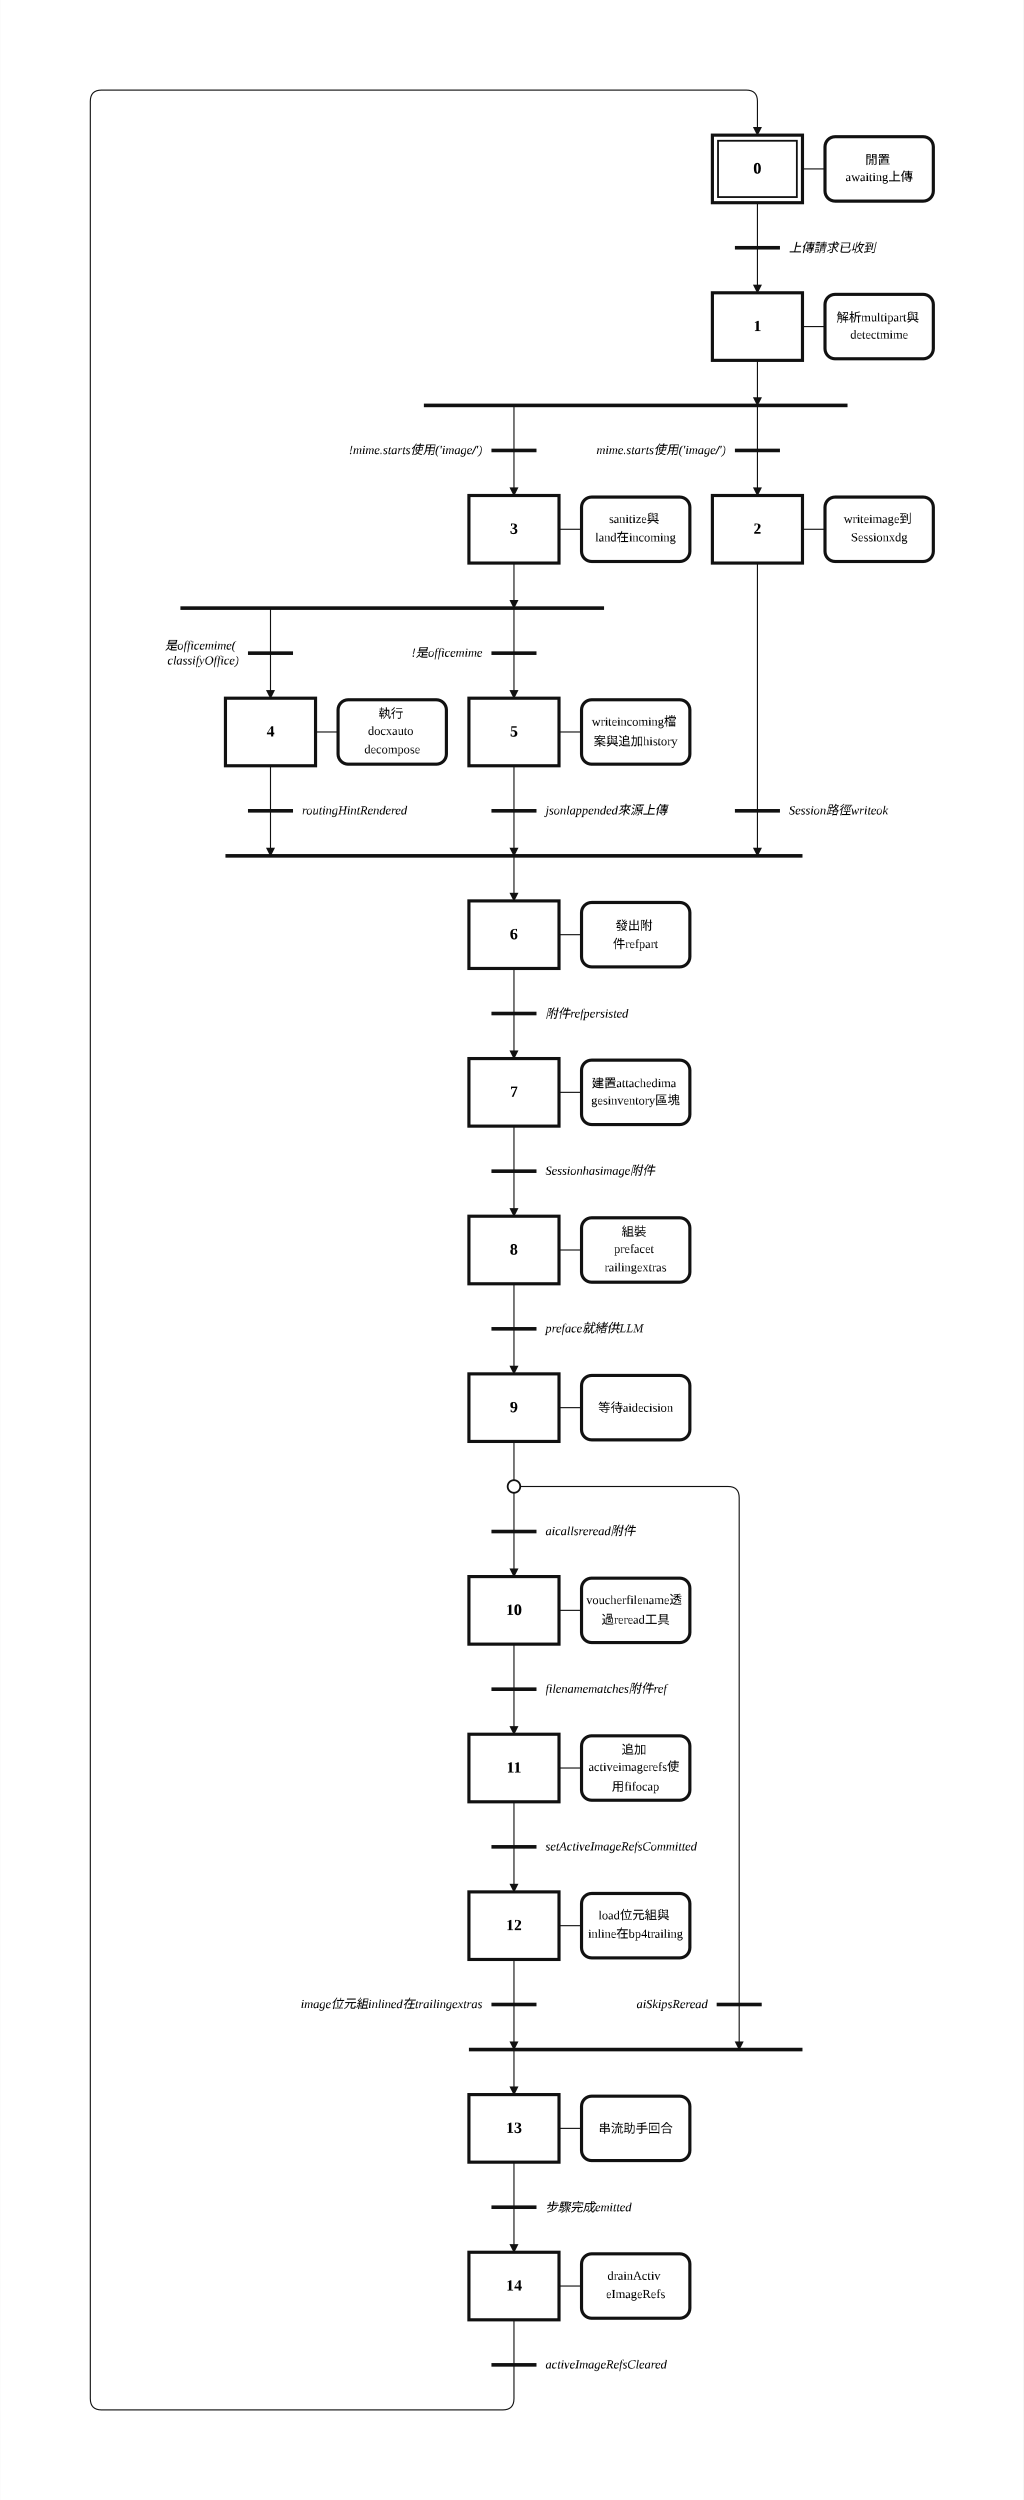
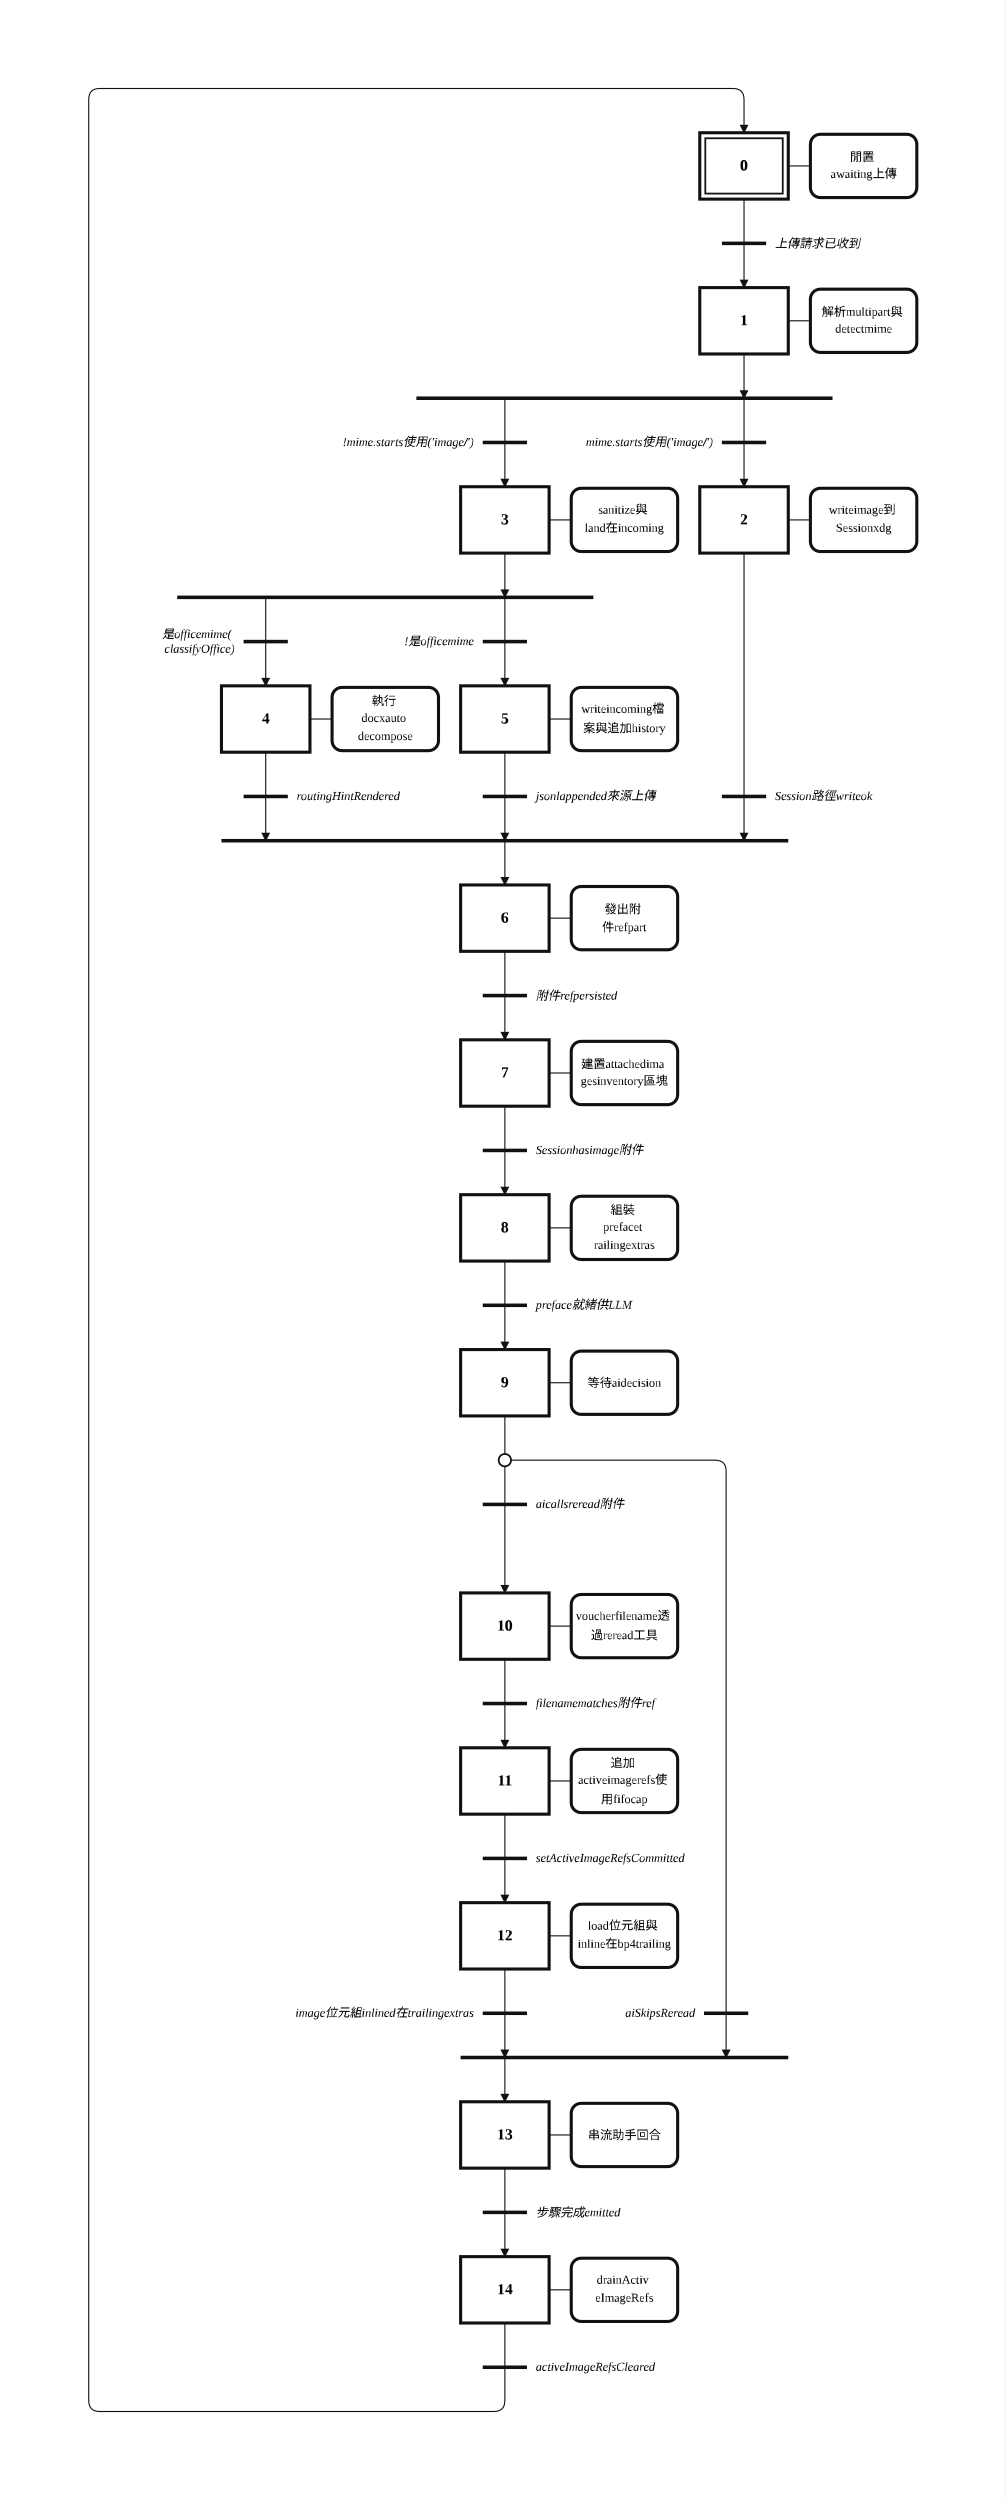
- <svg xmlns="http://www.w3.org/2000/svg" width="909" height="2220" viewBox="-12.00 -2.00 45.43 111.00" role="img">
+ <svg xmlns="http://www.w3.org/2000/svg" width="909" height="2260" viewBox="-12.00 -2.00 45.43 113.00" role="img">
  <style>
.step{fill:#fff;stroke:#111;stroke-width:.14}.step-inner{fill:none;stroke:#111;stroke-width:.08}
.action{fill:#fff;stroke:#111;stroke-width:.14}.gate{stroke:#111;stroke-width:.16}
.edge{fill:none;stroke:#111;stroke-width:.05;stroke-linecap:round;stroke-linejoin:round}.edge-arrow{marker-end:url(#arrow)}
.flyover-mask{stroke:#fff;stroke-width:.12;stroke-linecap:round}
.flyover{fill:none;stroke:#111;stroke-width:.05;stroke-linecap:round}
.junction{fill:#111;stroke:#111;stroke-width:0}.branch-junction{fill:#fff;stroke:#111;stroke-width:.08}
.assoc{stroke:#111;stroke-width:.05}.label{font:bold .7px 'Times New Roman', 'BiauKai', 'DFKai-SB', serif;text-anchor:middle;dominant-baseline:middle}
.action-label{font:.55px 'Times New Roman', 'BiauKai', 'DFKai-SB', serif;text-anchor:middle;dominant-baseline:middle}.gate-label{font:italic .55px 'Times New Roman', 'BiauKai', 'DFKai-SB', serif;text-anchor:start;dominant-baseline:middle}.gate-label-left{font:italic .55px 'Times New Roman', 'BiauKai', 'DFKai-SB', serif;text-anchor:end;dominant-baseline:middle}
</style>
  <defs>
    <marker id="arrow" markerWidth="0.4" markerHeight="0.4" refX="0.36" refY="0.2" orient="auto" markerUnits="userSpaceOnUse">
      <path d="M 0 0 L 0.4 0.2 L 0 0.4 z" fill="#111" />
    </marker>
  </defs>
-   <rect x="-12.00" y="-2.00" width="45.43" height="111.00" fill="white" />
+   <rect x="-12.00" y="-2.00" width="45.43" height="113.00" fill="white" />
  <path class="edge" d="M 21.62 7.00 L 21.62 9.00" />
  <path class="edge edge-arrow" d="M 21.62 9.00 L 21.62 11.00" />
  <path class="edge edge-arrow" d="M 21.62 14.00 L 21.62 16.00" />
  <path class="edge edge-arrow" d="M 21.62 16.00 L 21.62 20.00" />
  <path class="edge edge-arrow" d="M 10.81 16.00 L 10.81 20.00" />
  <path class="edge edge-arrow" d="M 21.62 23.00 L 21.62 36.00" />
  <path class="edge edge-arrow" d="M 10.81 36.00 L 10.81 38.00" />
  <path class="edge edge-arrow" d="M 10.81 23.00 L 10.81 25.00" />
  <path class="edge edge-arrow" d="M 0.00 25.00 L 0.00 29.00" />
  <path class="edge edge-arrow" d="M 10.81 25.00 L 10.81 29.00" />
  <path class="edge edge-arrow" d="M 0.00 32.00 L 0.00 36.00" />
  <path class="edge edge-arrow" d="M 10.81 32.00 L 10.81 36.00" />
  <path class="edge" d="M 10.81 41.00 L 10.81 43.00" />
  <path class="edge edge-arrow" d="M 10.81 43.00 L 10.81 45.00" />
  <path class="edge" d="M 10.81 48.00 L 10.81 50.00" />
  <path class="edge edge-arrow" d="M 10.81 50.00 L 10.81 52.00" />
  <path class="edge" d="M 10.81 55.00 L 10.81 57.00" />
  <path class="edge edge-arrow" d="M 10.81 57.00 L 10.81 59.00" />
  <path class="edge" d="M 10.81 62.00 L 10.81 64.00" />
  <path class="edge" d="M 10.81 64.00 L 10.81 66.00" />
-   <path class="edge edge-arrow" d="M 10.81 66.00 L 10.81 68.00" />
-   <path class="edge edge-arrow" d="M 10.81 64.00 L 20.31 64.00 Q 20.81 64.00 20.81 64.50 L 20.81 89.00" />
-   <path class="edge edge-arrow" d="M 10.81 89.00 L 10.81 91.00" />
-   <path class="edge" d="M 10.81 71.00 L 10.81 73.00" />
-   <path class="edge edge-arrow" d="M 10.81 73.00 L 10.81 75.00" />
-   <path class="edge" d="M 10.81 78.00 L 10.81 80.00" />
-   <path class="edge edge-arrow" d="M 10.81 80.00 L 10.81 82.00" />
-   <path class="edge edge-arrow" d="M 10.81 85.00 L 10.81 89.00" />
-   <path class="edge" d="M 10.81 94.00 L 10.81 96.00" />
-   <path class="edge edge-arrow" d="M 10.81 96.00 L 10.81 98.00" />
-   <path class="edge" d="M 10.81 101.00 L 10.81 103.00" />
-   <path class="edge edge-arrow" d="M 10.81 103.00 L 10.81 104.50 Q 10.81 105.00 10.31 105.00 L -7.50 105.00 Q -8.00 105.00 -8.00 104.50 L -8.00 2.50 Q -8.00 2.00 -7.50 2.00 L 21.12 2.00 Q 21.62 2.00 21.62 2.50 L 21.62 4.00" />
+   <path class="edge edge-arrow" d="M 10.81 66.00 L 10.81 70.00" />
+   <path class="edge edge-arrow" d="M 10.81 64.00 L 20.31 64.00 Q 20.81 64.00 20.81 64.50 L 20.81 91.00" />
+   <path class="edge edge-arrow" d="M 10.81 91.00 L 10.81 93.00" />
+   <path class="edge" d="M 10.81 73.00 L 10.81 75.00" />
+   <path class="edge edge-arrow" d="M 10.81 75.00 L 10.81 77.00" />
+   <path class="edge" d="M 10.81 80.00 L 10.81 82.00" />
+   <path class="edge edge-arrow" d="M 10.81 82.00 L 10.81 84.00" />
+   <path class="edge edge-arrow" d="M 10.81 87.00 L 10.81 91.00" />
+   <path class="edge" d="M 10.81 96.00 L 10.81 98.00" />
+   <path class="edge edge-arrow" d="M 10.81 98.00 L 10.81 100.00" />
+   <path class="edge" d="M 10.81 103.00 L 10.81 105.00" />
+   <path class="edge edge-arrow" d="M 10.81 105.00 L 10.81 106.50 Q 10.81 107.00 10.31 107.00 L -7.50 107.00 Q -8.00 107.00 -8.00 106.50 L -8.00 2.50 Q -8.00 2.00 -7.50 2.00 L 21.12 2.00 Q 21.62 2.00 21.62 2.50 L 21.62 4.00" />
  <rect class="step" x="19.62" y="4.00" width="4.00" height="3.00" />
  <rect class="step-inner" x="19.87" y="4.25" width="3.50" height="2.50" />
  <text class="label" x="21.62" y="5.50">0</text>
  <rect class="step" x="19.62" y="11.00" width="4.00" height="3.00" />
  <text class="label" x="21.62" y="12.50">1</text>
  <rect class="step" x="19.62" y="20.00" width="4.00" height="3.00" />
  <text class="label" x="21.62" y="21.50">2</text>
  <rect class="step" x="8.81" y="20.00" width="4.00" height="3.00" />
  <text class="label" x="10.81" y="21.50">3</text>
  <rect class="step" x="-2.00" y="29.00" width="4.00" height="3.00" />
  <text class="label" x="0.00" y="30.50">4</text>
  <rect class="step" x="8.81" y="29.00" width="4.00" height="3.00" />
  <text class="label" x="10.81" y="30.50">5</text>
  <rect class="step" x="8.81" y="38.00" width="4.00" height="3.00" />
  <text class="label" x="10.81" y="39.50">6</text>
  <rect class="step" x="8.81" y="45.00" width="4.00" height="3.00" />
  <text class="label" x="10.81" y="46.50">7</text>
  <rect class="step" x="8.81" y="52.00" width="4.00" height="3.00" />
  <text class="label" x="10.81" y="53.50">8</text>
  <rect class="step" x="8.81" y="59.00" width="4.00" height="3.00" />
  <text class="label" x="10.81" y="60.50">9</text>
-   <rect class="step" x="8.81" y="68.00" width="4.00" height="3.00" />
-   <text class="label" x="10.81" y="69.50">10</text>
-   <rect class="step" x="8.81" y="75.00" width="4.00" height="3.00" />
-   <text class="label" x="10.81" y="76.50">11</text>
-   <rect class="step" x="8.81" y="82.00" width="4.00" height="3.00" />
-   <text class="label" x="10.81" y="83.50">12</text>
-   <rect class="step" x="8.81" y="91.00" width="4.00" height="3.00" />
-   <text class="label" x="10.81" y="92.50">13</text>
-   <rect class="step" x="8.81" y="98.00" width="4.00" height="3.00" />
-   <text class="label" x="10.81" y="99.50">14</text>
+   <rect class="step" x="8.81" y="70.00" width="4.00" height="3.00" />
+   <text class="label" x="10.81" y="71.50">10</text>
+   <rect class="step" x="8.81" y="77.00" width="4.00" height="3.00" />
+   <text class="label" x="10.81" y="78.50">11</text>
+   <rect class="step" x="8.81" y="84.00" width="4.00" height="3.00" />
+   <text class="label" x="10.81" y="85.50">12</text>
+   <rect class="step" x="8.81" y="93.00" width="4.00" height="3.00" />
+   <text class="label" x="10.81" y="94.50">13</text>
+   <rect class="step" x="8.81" y="100.00" width="4.00" height="3.00" />
+   <text class="label" x="10.81" y="101.50">14</text>
  <line class="assoc" x1="23.62" y1="5.50" x2="24.62" y2="5.50" />
  <rect class="action" x="24.62" y="4.07" width="4.81" height="2.86" rx="0.45" ry="0.45" />
  <text class="action-label" x="27.03" y="5.09">
    <tspan x="27.03" dy="0">閒置</tspan>
    <tspan x="27.03" dy="0.82">awaiting上傳</tspan>
  </text>
  <line class="assoc" x1="23.62" y1="12.50" x2="24.62" y2="12.50" />
  <rect class="action" x="24.62" y="11.07" width="4.81" height="2.86" rx="0.45" ry="0.45" />
  <text class="action-label" x="27.03" y="12.09">
    <tspan x="27.03" dy="0">解析multipart與</tspan>
    <tspan x="27.03" dy="0.82">detectmime</tspan>
  </text>
  <line class="assoc" x1="23.62" y1="21.50" x2="24.62" y2="21.50" />
  <rect class="action" x="24.62" y="20.07" width="4.81" height="2.86" rx="0.45" ry="0.45" />
  <text class="action-label" x="27.03" y="21.09">
    <tspan x="27.03" dy="0">writeimage到</tspan>
    <tspan x="27.03" dy="0.82">Sessionxdg</tspan>
  </text>
  <line class="assoc" x1="12.81" y1="21.50" x2="13.81" y2="21.50" />
  <rect class="action" x="13.81" y="20.07" width="4.81" height="2.86" rx="0.45" ry="0.45" />
  <text class="action-label" x="16.21" y="21.09">
    <tspan x="16.21" dy="0">sanitize與</tspan>
    <tspan x="16.21" dy="0.82">land在incoming</tspan>
  </text>
  <line class="assoc" x1="2.00" y1="30.50" x2="3.00" y2="30.50" />
  <rect class="action" x="3.00" y="29.07" width="4.81" height="2.86" rx="0.45" ry="0.45" />
  <text class="action-label" x="5.41" y="29.68">
    <tspan x="5.41" dy="0">執行</tspan>
    <tspan x="5.41" dy="0.82">docxauto</tspan>
    <tspan x="5.41" dy="0.82">decompose</tspan>
  </text>
  <line class="assoc" x1="12.81" y1="30.50" x2="13.81" y2="30.50" />
  <rect class="action" x="13.81" y="29.07" width="4.81" height="2.86" rx="0.45" ry="0.45" />
  <text class="action-label" x="16.21" y="30.09">
    <tspan x="16.21" dy="0">writeincoming檔</tspan>
    <tspan x="16.21" dy="0.82">案與追加history</tspan>
  </text>
  <line class="assoc" x1="12.81" y1="39.50" x2="13.81" y2="39.50" />
  <rect class="action" x="13.81" y="38.07" width="4.81" height="2.86" rx="0.45" ry="0.45" />
  <text class="action-label" x="16.21" y="39.09">
    <tspan x="16.21" dy="0">發出附</tspan>
    <tspan x="16.21" dy="0.82">件refpart</tspan>
  </text>
  <line class="assoc" x1="12.81" y1="46.50" x2="13.81" y2="46.50" />
  <rect class="action" x="13.81" y="45.07" width="4.81" height="2.86" rx="0.45" ry="0.45" />
  <text class="action-label" x="16.21" y="46.09">
    <tspan x="16.21" dy="0">建置attachedima</tspan>
    <tspan x="16.21" dy="0.82">gesinventory區塊</tspan>
  </text>
  <line class="assoc" x1="12.81" y1="53.50" x2="13.81" y2="53.50" />
  <rect class="action" x="13.81" y="52.07" width="4.81" height="2.86" rx="0.45" ry="0.45" />
  <text class="action-label" x="16.21" y="52.68">
    <tspan x="16.21" dy="0">組裝</tspan>
    <tspan x="16.21" dy="0.82">prefacet</tspan>
    <tspan x="16.21" dy="0.82">railingextras</tspan>
  </text>
  <line class="assoc" x1="12.81" y1="60.50" x2="13.81" y2="60.50" />
  <rect class="action" x="13.81" y="59.07" width="4.81" height="2.86" rx="0.45" ry="0.45" />
  <text class="action-label" x="16.21" y="60.50">
    <tspan x="16.21" dy="0">等待aidecision</tspan>
  </text>
-   <line class="assoc" x1="12.81" y1="69.50" x2="13.81" y2="69.50" />
-   <rect class="action" x="13.81" y="68.07" width="4.81" height="2.86" rx="0.45" ry="0.45" />
-   <text class="action-label" x="16.21" y="69.09">
+   <line class="assoc" x1="12.81" y1="71.50" x2="13.81" y2="71.50" />
+   <rect class="action" x="13.81" y="70.07" width="4.81" height="2.86" rx="0.45" ry="0.45" />
+   <text class="action-label" x="16.21" y="71.09">
    <tspan x="16.21" dy="0">voucherfilename透</tspan>
    <tspan x="16.21" dy="0.82">過reread工具</tspan>
  </text>
-   <line class="assoc" x1="12.81" y1="76.50" x2="13.81" y2="76.50" />
-   <rect class="action" x="13.81" y="75.07" width="4.81" height="2.86" rx="0.45" ry="0.45" />
-   <text class="action-label" x="16.21" y="75.68">
+   <line class="assoc" x1="12.81" y1="78.50" x2="13.81" y2="78.50" />
+   <rect class="action" x="13.81" y="77.07" width="4.81" height="2.86" rx="0.45" ry="0.45" />
+   <text class="action-label" x="16.21" y="77.68">
    <tspan x="16.21" dy="0">追加</tspan>
    <tspan x="16.21" dy="0.82">activeimagerefs使</tspan>
    <tspan x="16.21" dy="0.82">用fifocap</tspan>
  </text>
-   <line class="assoc" x1="12.81" y1="83.50" x2="13.81" y2="83.50" />
-   <rect class="action" x="13.81" y="82.07" width="4.81" height="2.86" rx="0.45" ry="0.45" />
-   <text class="action-label" x="16.21" y="83.09">
+   <line class="assoc" x1="12.81" y1="85.50" x2="13.81" y2="85.50" />
+   <rect class="action" x="13.81" y="84.07" width="4.81" height="2.86" rx="0.45" ry="0.45" />
+   <text class="action-label" x="16.21" y="85.09">
    <tspan x="16.21" dy="0">load位元組與</tspan>
    <tspan x="16.21" dy="0.82">inline在bp4trailing</tspan>
  </text>
-   <line class="assoc" x1="12.81" y1="92.50" x2="13.81" y2="92.50" />
-   <rect class="action" x="13.81" y="91.07" width="4.81" height="2.86" rx="0.45" ry="0.45" />
-   <text class="action-label" x="16.21" y="92.50">
+   <line class="assoc" x1="12.81" y1="94.50" x2="13.81" y2="94.50" />
+   <rect class="action" x="13.81" y="93.07" width="4.81" height="2.86" rx="0.45" ry="0.45" />
+   <text class="action-label" x="16.21" y="94.50">
    <tspan x="16.21" dy="0">串流助手回合</tspan>
  </text>
-   <line class="assoc" x1="12.81" y1="99.50" x2="13.81" y2="99.50" />
-   <rect class="action" x="13.81" y="98.07" width="4.81" height="2.86" rx="0.45" ry="0.45" />
-   <text class="action-label" x="16.21" y="99.09">
+   <line class="assoc" x1="12.81" y1="101.50" x2="13.81" y2="101.50" />
+   <rect class="action" x="13.81" y="100.07" width="4.81" height="2.86" rx="0.45" ry="0.45" />
+   <text class="action-label" x="16.21" y="101.09">
    <tspan x="16.21" dy="0">drainActiv</tspan>
    <tspan x="16.21" dy="0.82">eImageRefs</tspan>
  </text>
  <line class="gate" x1="20.62" y1="9.00" x2="22.62" y2="9.00" />
  <text class="gate-label" x="23.02" y="9.00">
    <tspan x="23.02" dy="0">上傳請求已收到</tspan>
  </text>
  <line class="gate" x1="6.81" y1="16.00" x2="25.62" y2="16.00" />
  <line class="gate" x1="-2.00" y1="36.00" x2="23.62" y2="36.00" />
  <line class="gate" x1="-4.00" y1="25.00" x2="14.81" y2="25.00" />
  <line class="gate" x1="9.81" y1="43.00" x2="11.81" y2="43.00" />
  <text class="gate-label" x="12.21" y="43.00">
    <tspan x="12.21" dy="0">附件refpersisted</tspan>
  </text>
  <line class="gate" x1="9.81" y1="50.00" x2="11.81" y2="50.00" />
  <text class="gate-label" x="12.21" y="50.00">
    <tspan x="12.21" dy="0">Sessionhasimage附件</tspan>
  </text>
  <line class="gate" x1="9.81" y1="57.00" x2="11.81" y2="57.00" />
  <text class="gate-label" x="12.21" y="57.00">
    <tspan x="12.21" dy="0">preface就緒供LLM</tspan>
  </text>
  <line class="gate" x1="9.81" y1="66.00" x2="11.81" y2="66.00" />
  <text class="gate-label" x="12.21" y="66.00">
    <tspan x="12.21" dy="0">aicallsreread附件</tspan>
  </text>
-   <line class="gate" x1="8.81" y1="89.00" x2="23.62" y2="89.00" />
-   <line class="gate" x1="9.81" y1="73.00" x2="11.81" y2="73.00" />
-   <text class="gate-label" x="12.21" y="73.00">
+   <line class="gate" x1="8.81" y1="91.00" x2="23.62" y2="91.00" />
+   <line class="gate" x1="9.81" y1="75.00" x2="11.81" y2="75.00" />
+   <text class="gate-label" x="12.21" y="75.00">
    <tspan x="12.21" dy="0">filenamematches附件ref</tspan>
  </text>
-   <line class="gate" x1="9.81" y1="80.00" x2="11.81" y2="80.00" />
-   <text class="gate-label" x="12.21" y="80.00">
+   <line class="gate" x1="9.81" y1="82.00" x2="11.81" y2="82.00" />
+   <text class="gate-label" x="12.21" y="82.00">
    <tspan x="12.21" dy="0">setActiveImageRefsCommitted</tspan>
  </text>
-   <line class="gate" x1="9.81" y1="96.00" x2="11.81" y2="96.00" />
-   <text class="gate-label" x="12.21" y="96.00">
+   <line class="gate" x1="9.81" y1="98.00" x2="11.81" y2="98.00" />
+   <text class="gate-label" x="12.21" y="98.00">
    <tspan x="12.21" dy="0">步驟完成emitted</tspan>
  </text>
-   <line class="gate" x1="9.81" y1="103.00" x2="11.81" y2="103.00" />
-   <text class="gate-label" x="12.21" y="103.00">
+   <line class="gate" x1="9.81" y1="105.00" x2="11.81" y2="105.00" />
+   <text class="gate-label" x="12.21" y="105.00">
    <tspan x="12.21" dy="0">activeImageRefsCleared</tspan>
  </text>
  <line class="gate" x1="20.62" y1="18.00" x2="22.62" y2="18.00" />
  <text class="gate-label-left" x="20.22" y="18.00">
    <tspan x="20.22" dy="0">mime.starts使用('image/')</tspan>
  </text>
  <line class="gate" x1="9.81" y1="18.00" x2="11.81" y2="18.00" />
  <text class="gate-label-left" x="9.41" y="18.00">
    <tspan x="9.41" dy="0">!mime.starts使用('image/')</tspan>
  </text>
  <line class="gate" x1="20.62" y1="34.00" x2="22.62" y2="34.00" />
  <text class="gate-label" x="23.02" y="34.00">
    <tspan x="23.02" dy="0">Session路徑writeok</tspan>
  </text>
  <line class="gate" x1="-1.00" y1="27.00" x2="1.00" y2="27.00" />
  <text class="gate-label-left" x="-1.40" y="26.66">
    <tspan x="-1.40" dy="0">是officemime(</tspan>
    <tspan x="-1.40" dy="0.68">classifyOffice)</tspan>
  </text>
  <line class="gate" x1="9.81" y1="27.00" x2="11.81" y2="27.00" />
  <text class="gate-label-left" x="9.41" y="27.00">
    <tspan x="9.41" dy="0">!是officemime</tspan>
  </text>
  <line class="gate" x1="-1.00" y1="34.00" x2="1.00" y2="34.00" />
  <text class="gate-label" x="1.40" y="34.00">
    <tspan x="1.40" dy="0">routingHintRendered</tspan>
  </text>
  <line class="gate" x1="9.81" y1="34.00" x2="11.81" y2="34.00" />
  <text class="gate-label" x="12.21" y="34.00">
    <tspan x="12.21" dy="0">jsonlappended來源上傳</tspan>
  </text>
-   <line class="gate" x1="19.81" y1="87.00" x2="21.81" y2="87.00" />
-   <text class="gate-label-left" x="19.41" y="87.00">
+   <line class="gate" x1="19.81" y1="89.00" x2="21.81" y2="89.00" />
+   <text class="gate-label-left" x="19.41" y="89.00">
    <tspan x="19.41" dy="0">aiSkipsReread</tspan>
  </text>
-   <line class="gate" x1="9.81" y1="87.00" x2="11.81" y2="87.00" />
-   <text class="gate-label-left" x="9.41" y="87.00">
+   <line class="gate" x1="9.81" y1="89.00" x2="11.81" y2="89.00" />
+   <text class="gate-label-left" x="9.41" y="89.00">
    <tspan x="9.41" dy="0">image位元組inlined在trailingextras</tspan>
  </text>
  <circle class="branch-junction" cx="10.81" cy="64.00" r="0.28" />
</svg>
